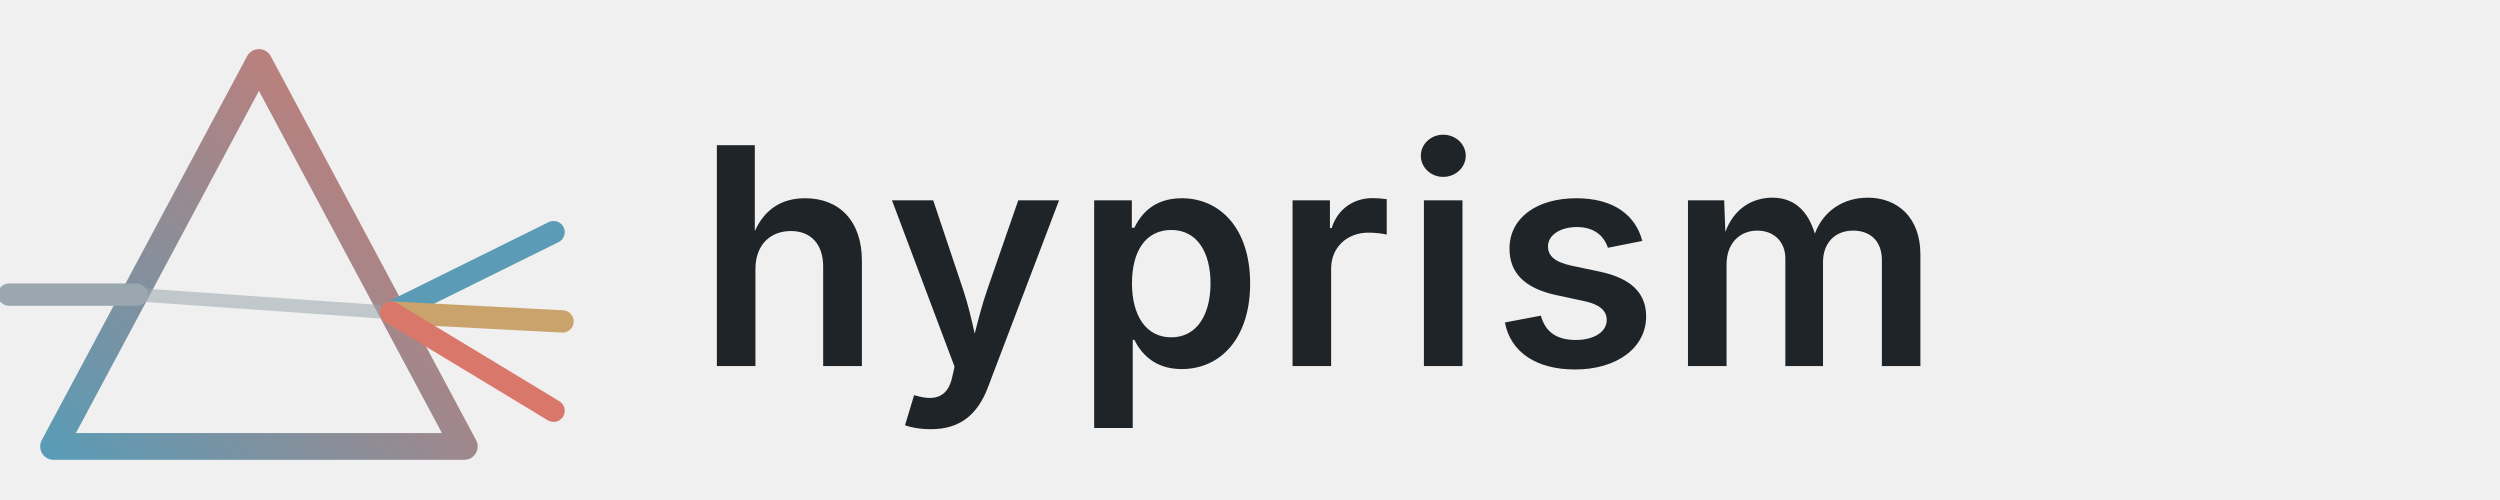
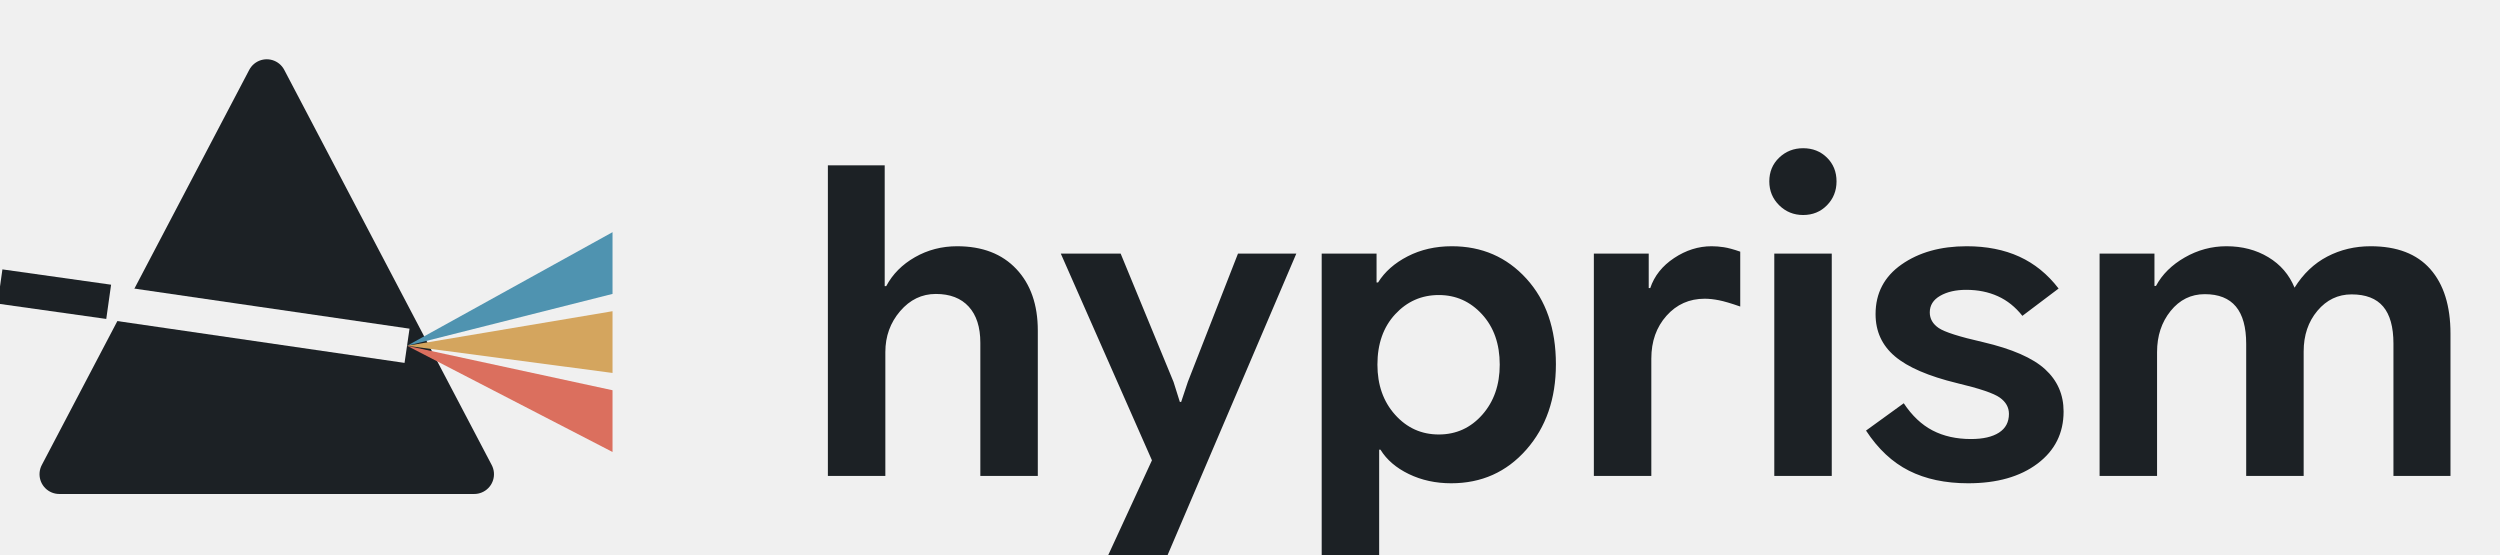
- <svg xmlns="http://www.w3.org/2000/svg" viewBox="0 0 560 112" role="img" aria-labelledby="t">
-   <defs>
-     <linearGradient id="frame" x1="12" y1="100" x2="104" y2="14" gradientUnits="userSpaceOnUse">
-       <stop stop-color="#5B9BB5" />
-       <stop offset="1" stop-color="#D9776A" />
-     </linearGradient>
-   </defs>
-   <path d="M58 14 104 100H12Z" fill="none" stroke="url(#frame)" stroke-width="6" stroke-linejoin="round" />
-   <path d="M2 66h28.6" stroke="#9AA7AE" stroke-width="5" stroke-linecap="round" />
-   <path d="M30.6 66 87.6 70" stroke="#9AA7AE" stroke-opacity=".55" stroke-width="3" stroke-linecap="round" />
-   <path d="M87.6 70 124 52" stroke="#5B9BB5" stroke-width="5" stroke-linecap="round" />
-   <path d="M87.6 70 126 72" stroke="#C9A36B" stroke-width="5" stroke-linecap="round" />
-   <path d="M87.6 70 124 92" stroke="#D9776A" stroke-width="5" stroke-linecap="round" />
-   <text x="156" y="82" fill="#1F2428" font-family="Inter, 'Helvetica Neue', Arial, sans-serif" font-size="68" font-weight="600" letter-spacing="2">hyprism</text>
+ <svg xmlns="http://www.w3.org/2000/svg" viewBox="0 0 415 92" role="img" aria-label="Hyprism">
+   <g transform="scale(0.82)">
+     <defs>
+       <mask id="m">
+         <rect x="-20" y="-20" width="200" height="160" fill="#fff" />
+         <path d="M0 58 L82.4 70" stroke="#000" stroke-width="7" />
+       </mask>
+     </defs>
+     <path d="M54 16 L96 96 L12 96 Z" fill="#1C2125" stroke="#1C2125" stroke-width="8" stroke-linejoin="round" mask="url(#m)" />
+     <path d="M0 58 L22 61.1" stroke="#1C2125" stroke-width="7" />
+     <path d="M82.4 70 L124 47 L124 59.5 Z" fill="#4F93B0" />
+     <path d="M82.4 70 L124 63 L124 75.5 Z" fill="#D4A55E" />
+     <path d="M82.4 70 L124 79 L124 91.5 Z" fill="#DB6F5E" />
+   </g>
+   <path transform="translate(133.0 79)" fill="#1C2125" d="M4.428 0.0Q4.428 0.0 4.428 0.0Q4.428 0.0 4.428 0.0V-51.552Q4.428 -51.552 4.428 -51.552Q4.428 -51.552 4.428 -51.552H13.86Q13.86 -51.552 13.86 -51.552Q13.86 -51.552 13.86 -51.552V-31.5H14.112Q15.696 -34.488 18.882 -36.306Q22.068 -38.124 25.884 -38.124Q32.148 -38.124 35.712 -34.344Q39.276 -30.564 39.276 -24.12V0.0Q39.276 0.0 39.276 0.0Q39.276 0.0 39.276 0.0H29.736Q29.736 0.0 29.736 0.0Q29.736 0.0 29.736 0.0V-22.104Q29.736 -25.992 27.81 -28.098Q25.884 -30.204 22.356 -30.204Q18.864 -30.204 16.416 -27.342Q13.968 -24.48 13.968 -20.556V0.0Q13.968 0.0 13.968 0.0Q13.968 0.0 13.968 0.0ZM49.824 15.624Q49.824 15.624 49.824 15.624Q49.824 15.624 49.824 15.624L59.22 -4.752L59.364 0.0L43.092 -36.9Q43.092 -36.9 43.092 -36.9Q43.092 -36.9 43.092 -36.9H53.028Q53.028 -36.9 53.028 -36.9Q53.028 -36.9 53.028 -36.9L61.812 -15.588L62.856 -12.276H63.072L64.188 -15.624L72.504 -36.9Q72.504 -36.9 72.504 -36.9Q72.504 -36.9 72.504 -36.9H82.188Q82.188 -36.9 82.188 -36.9Q82.188 -36.9 82.188 -36.9L59.76 15.624Q59.76 15.624 59.76 15.624Q59.76 15.624 59.76 15.624ZM86.4 15.552Q86.4 15.552 86.4 15.552Q86.4 15.552 86.4 15.552V-36.9Q86.4 -36.9 86.4 -36.9Q86.4 -36.9 86.4 -36.9H95.508Q95.508 -36.9 95.508 -36.9Q95.508 -36.9 95.508 -36.9V-29.736L93.348 -32.112H95.76Q97.416 -34.776 100.674 -36.45Q103.932 -38.124 108.0 -38.124Q115.488 -38.124 120.384 -32.742Q125.28 -27.36 125.28 -18.54Q125.28 -9.936 120.366 -4.356Q115.452 1.224 107.892 1.224Q104.04 1.224 100.872 -0.306Q97.704 -1.836 96.156 -4.356H95.94V15.552Q95.94 15.552 95.94 15.552Q95.94 15.552 95.94 15.552ZM105.84 -6.876Q110.16 -6.876 113.058 -10.152Q115.956 -13.428 115.956 -18.468Q115.956 -23.616 113.022 -26.82Q110.088 -30.024 105.84 -30.024Q101.556 -30.024 98.604 -26.838Q95.652 -23.652 95.652 -18.468Q95.652 -13.428 98.586 -10.152Q101.52 -6.876 105.84 -6.876ZM131.58 0.0Q131.58 0.0 131.58 0.0Q131.58 0.0 131.58 0.0V-36.9Q131.58 -36.9 131.58 -36.9Q131.58 -36.9 131.58 -36.9H140.688Q140.688 -36.9 140.688 -36.9Q140.688 -36.9 140.688 -36.9V-29.988L139.608 -31.176H140.94Q141.948 -34.2 144.9 -36.162Q147.852 -38.124 151.128 -38.124Q152.1 -38.124 153.162 -37.962Q154.224 -37.8 155.88 -37.224Q155.88 -37.224 155.88 -37.224Q155.88 -37.224 155.88 -37.224V-28.116Q155.88 -28.116 155.88 -28.116Q155.88 -28.116 155.88 -28.116Q153.612 -28.908 152.334 -29.16Q151.056 -29.412 149.976 -29.412Q146.16 -29.412 143.64 -26.586Q141.12 -23.76 141.12 -19.476V0.0Q141.12 0.0 141.12 0.0Q141.12 0.0 141.12 0.0ZM161.532 0.0Q161.532 0.0 161.532 0.0Q161.532 0.0 161.532 0.0V-36.9Q161.532 -36.9 161.532 -36.9Q161.532 -36.9 161.532 -36.9H171.072Q171.072 -36.9 171.072 -36.9Q171.072 -36.9 171.072 -36.9V0.0Q171.072 0.0 171.072 0.0Q171.072 0.0 171.072 0.0ZM166.32 -43.308Q163.98 -43.308 162.342 -44.928Q160.704 -46.548 160.704 -48.888Q160.704 -51.264 162.342 -52.83Q163.98 -54.396 166.32 -54.396Q168.696 -54.396 170.28 -52.83Q171.864 -51.264 171.864 -48.888Q171.864 -46.548 170.28 -44.928Q168.696 -43.308 166.32 -43.308ZM193.716 1.224Q188.028 1.224 183.888 -0.864Q179.748 -2.952 176.76 -7.524Q176.76 -7.524 176.76 -7.524Q176.76 -7.524 176.76 -7.524L183.024 -12.06Q183.024 -12.06 183.024 -12.06Q183.024 -12.06 183.024 -12.06Q185.076 -8.964 187.812 -7.542Q190.548 -6.12 194.184 -6.12Q197.172 -6.12 198.828 -7.182Q200.484 -8.244 200.484 -10.296Q200.484 -11.916 198.972 -12.996Q197.46 -14.076 191.844 -15.408Q184.752 -17.136 181.548 -19.854Q178.344 -22.572 178.344 -26.856Q178.344 -32.076 182.664 -35.1Q186.984 -38.124 193.464 -38.124Q198.432 -38.124 202.212 -36.396Q205.992 -34.668 208.728 -31.104Q208.728 -31.104 208.728 -31.104Q208.728 -31.104 208.728 -31.104L202.716 -26.568Q202.716 -26.568 202.716 -26.568Q202.716 -26.568 202.716 -26.568Q200.988 -28.764 198.648 -29.826Q196.308 -30.888 193.392 -30.888Q190.8 -30.888 189.072 -29.898Q187.344 -28.908 187.344 -27.144Q187.344 -25.56 188.82 -24.552Q190.296 -23.544 196.164 -22.212Q203.4 -20.52 206.478 -17.712Q209.556 -14.904 209.556 -10.692Q209.556 -5.292 205.218 -2.034Q200.88 1.224 193.716 1.224ZM215.532 0.0Q215.532 0.0 215.532 0.0Q215.532 0.0 215.532 0.0V-36.9Q215.532 -36.9 215.532 -36.9Q215.532 -36.9 215.532 -36.9H224.64Q224.64 -36.9 224.64 -36.9Q224.64 -36.9 224.64 -36.9V-30.456L223.812 -31.536H224.892Q226.44 -34.416 229.68 -36.27Q232.92 -38.124 236.592 -38.124Q240.516 -38.124 243.54 -36.306Q246.564 -34.488 247.896 -31.248Q250.056 -34.704 253.332 -36.414Q256.608 -38.124 260.532 -38.124Q267.084 -38.124 270.432 -34.326Q273.78 -30.528 273.78 -23.616V0.0Q273.78 0.0 273.78 0.0Q273.78 0.0 273.78 0.0H264.312Q264.312 0.0 264.312 0.0Q264.312 0.0 264.312 0.0V-21.96Q264.312 -26.1 262.602 -28.116Q260.892 -30.132 257.364 -30.132Q253.98 -30.132 251.694 -27.414Q249.408 -24.696 249.408 -20.664V0.0Q249.408 0.0 249.408 0.0Q249.408 0.0 249.408 0.0H239.868Q239.868 0.0 239.868 0.0Q239.868 0.0 239.868 0.0V-21.924Q239.868 -26.064 238.158 -28.116Q236.448 -30.168 232.992 -30.168Q229.572 -30.168 227.322 -27.378Q225.072 -24.588 225.072 -20.556V0.0Q225.072 0.0 225.072 0.0Q225.072 0.0 225.072 0.0Z" />
</svg>
